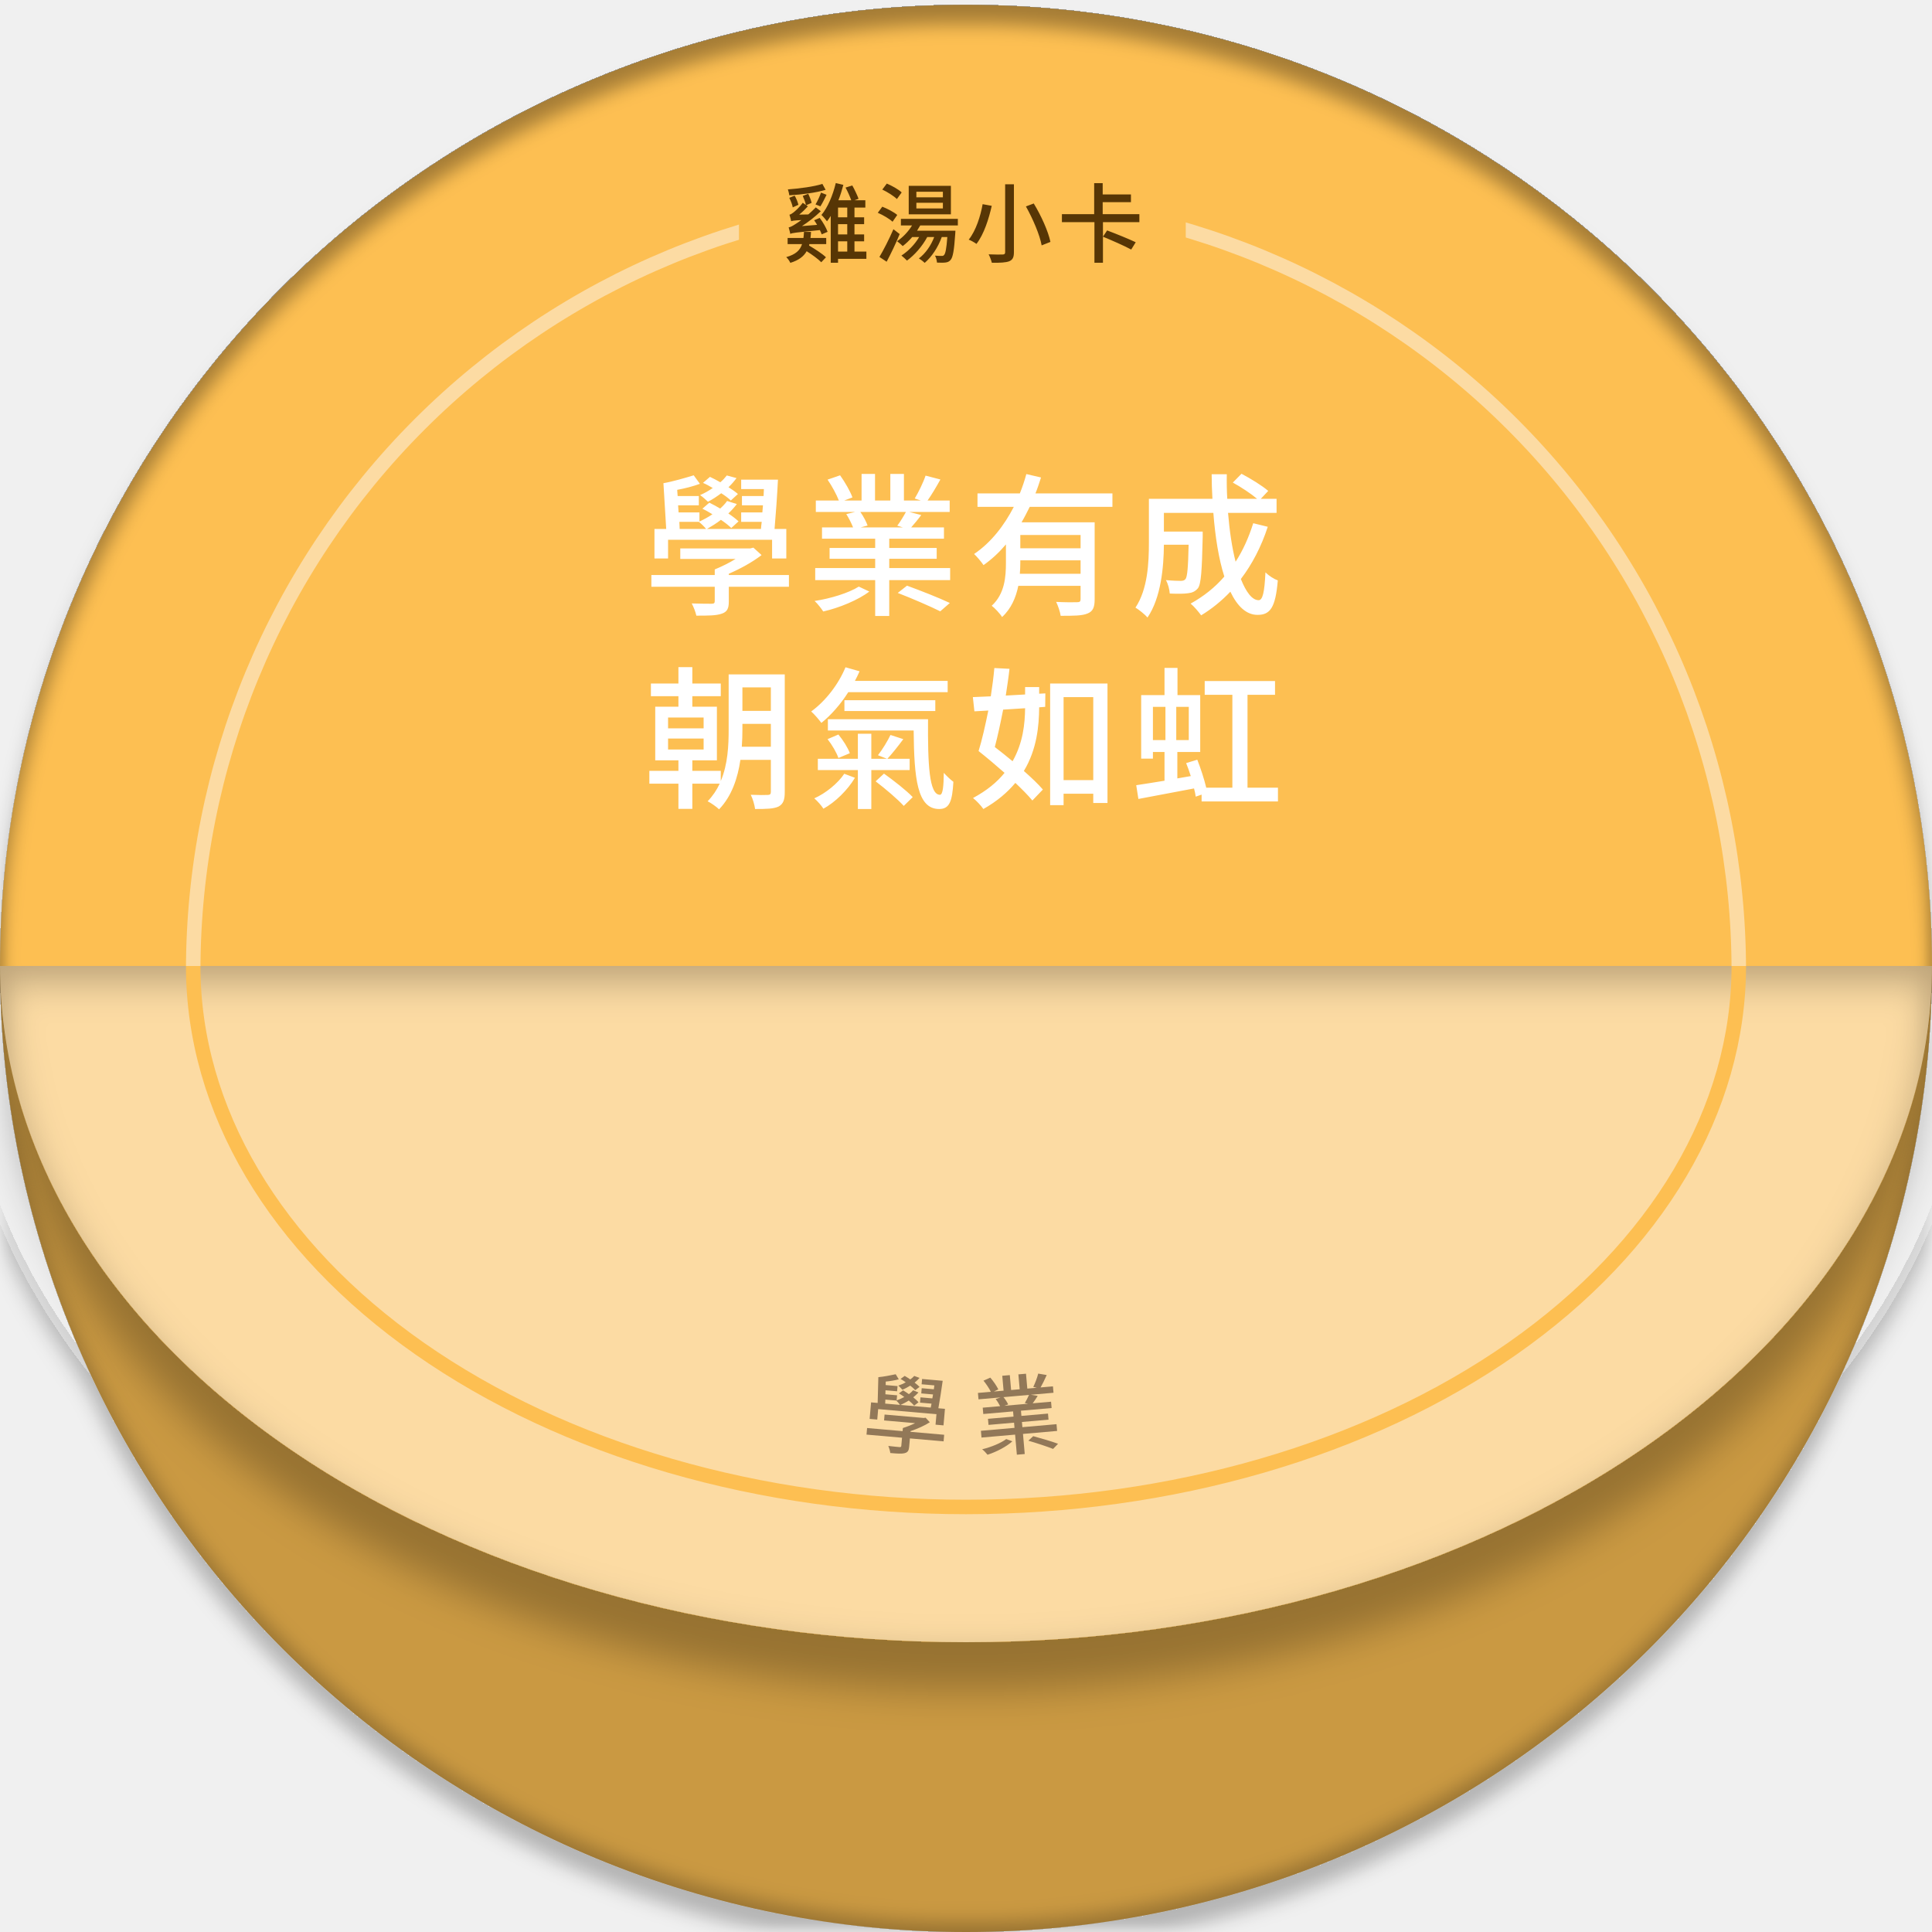
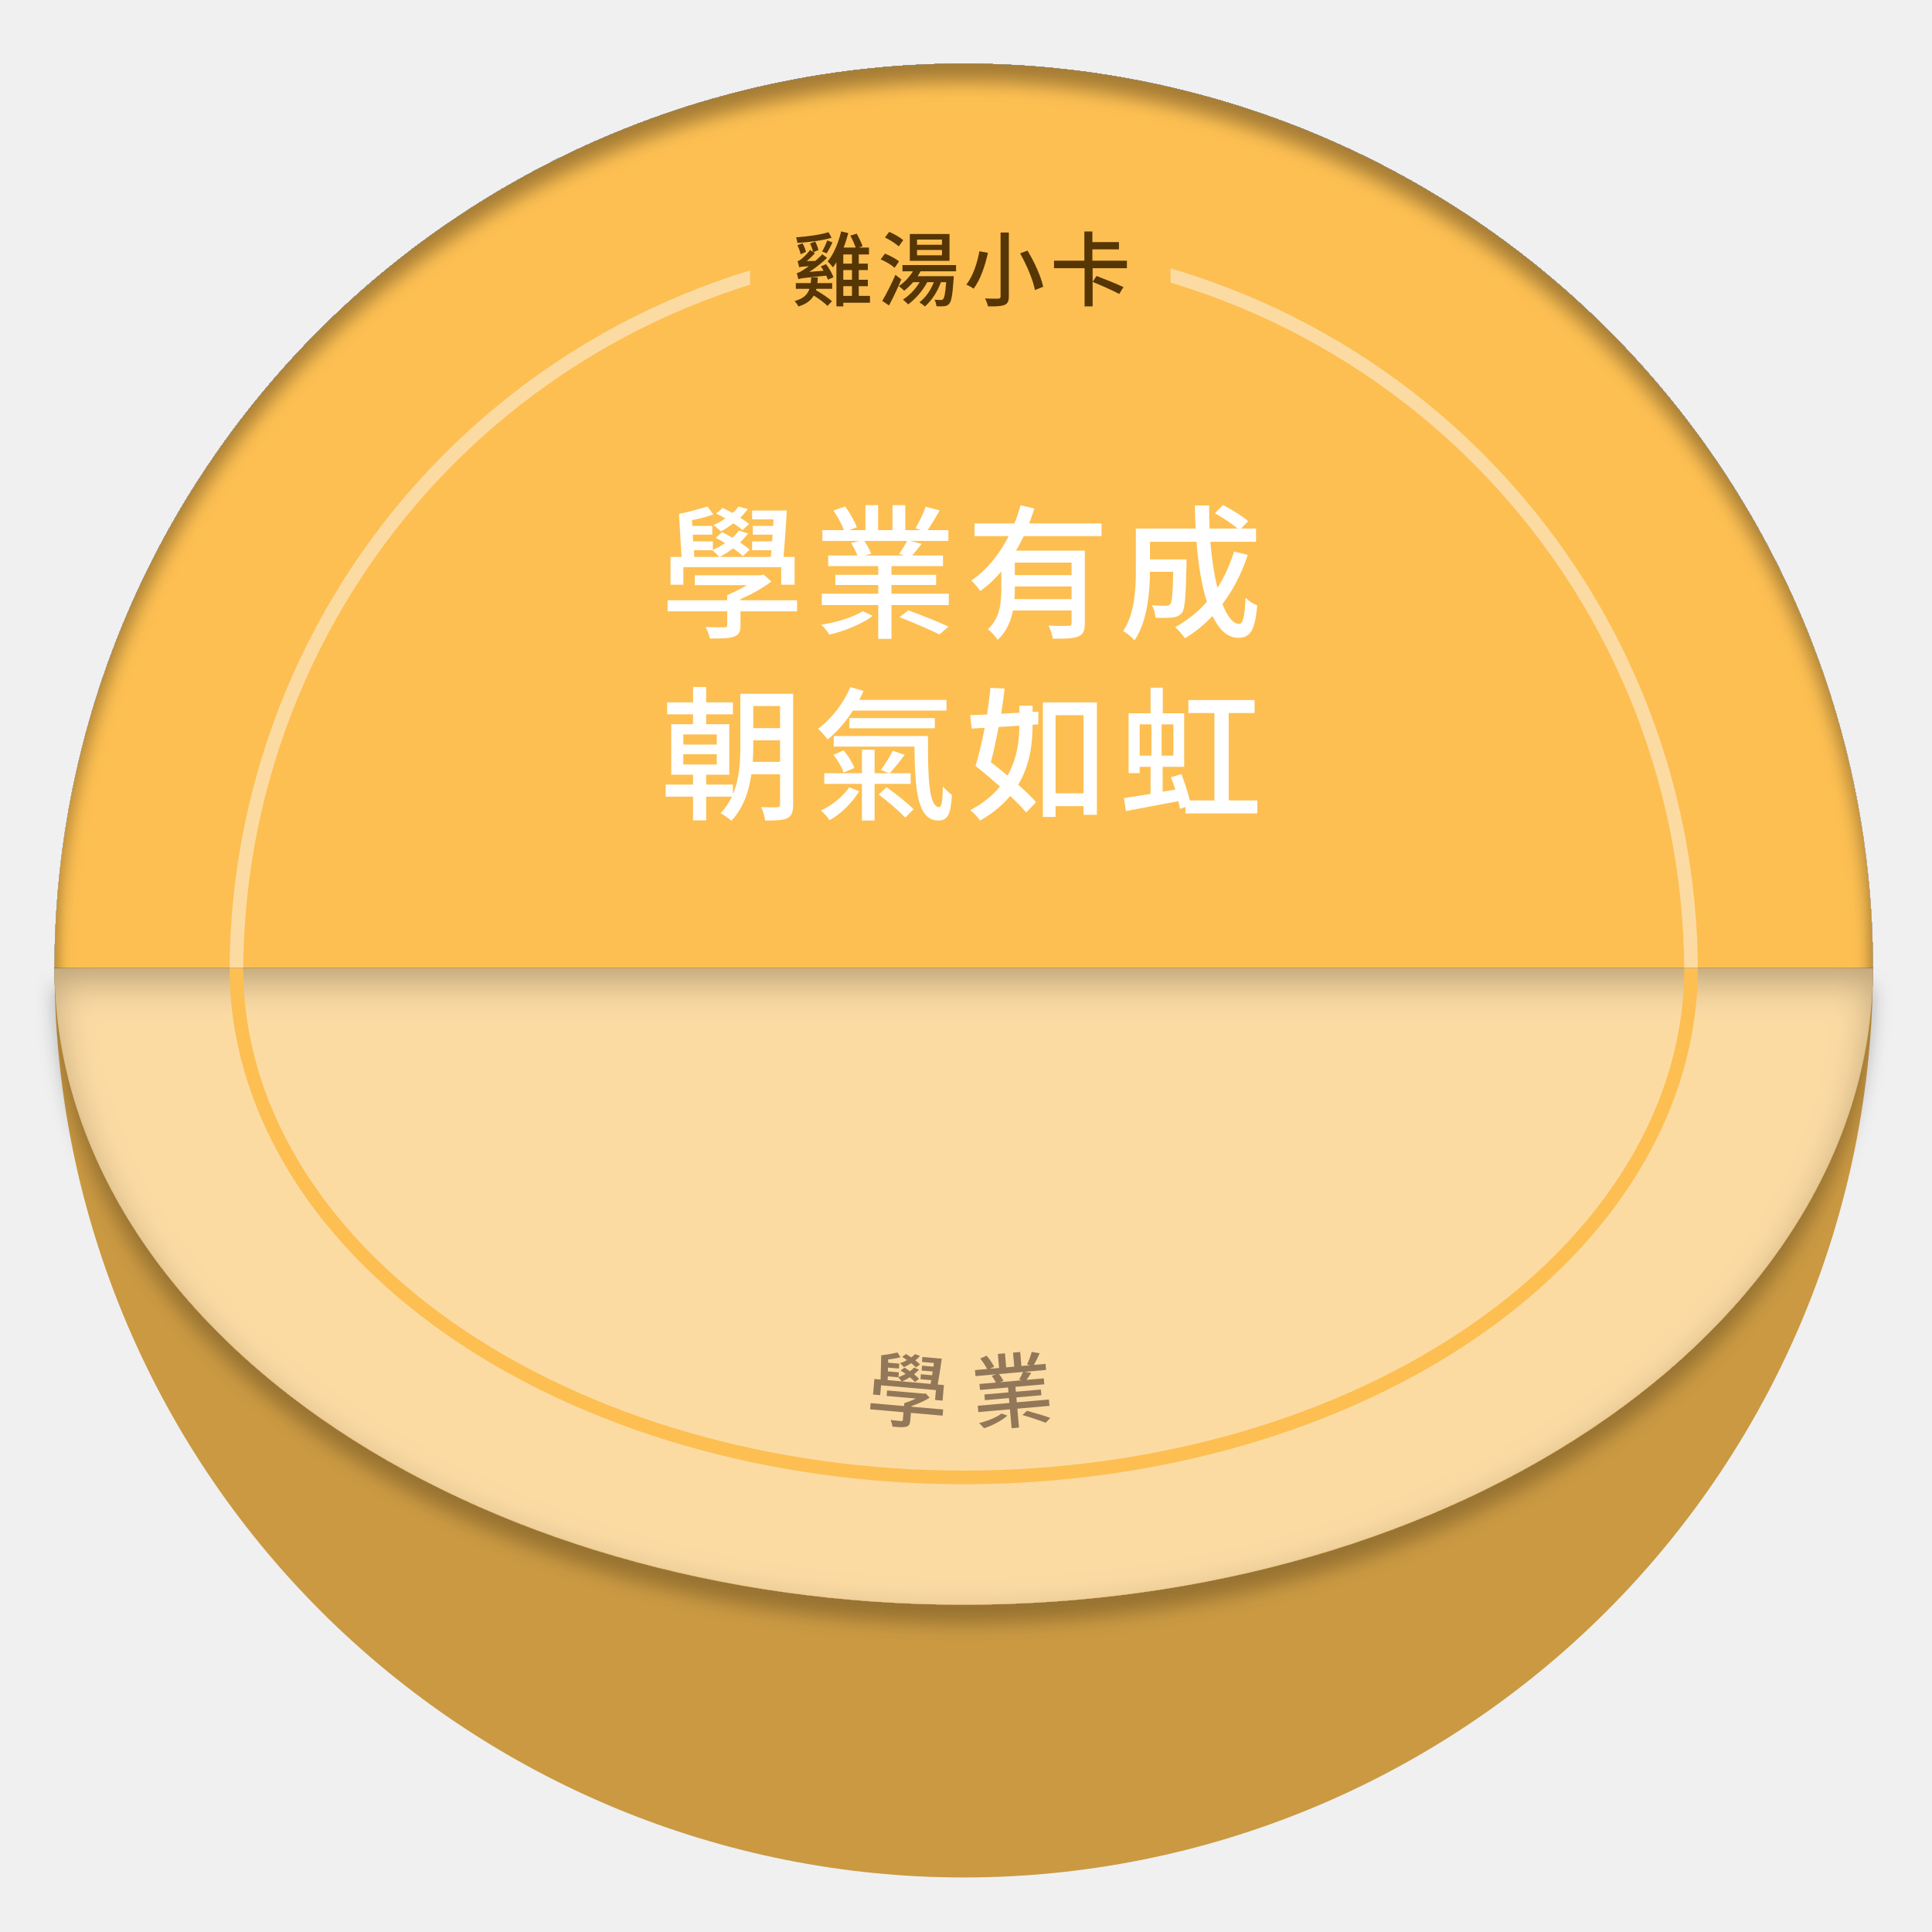
- <svg xmlns="http://www.w3.org/2000/svg" width="400" height="400" viewBox="0 0 400 400" fill="none">
-   <g clip-path="url(#clip0_114_13312)">
-     <g filter="url(#filter0_d_114_13312)">
-       <g filter="url(#filter1_i_114_13312)">
-         <path d="M400 200C400 147.222 378.929 96.606 341.421 59.286C303.914 21.966 253.043 1 200 1C146.957 1 96.086 21.966 58.579 59.286C21.071 96.606 8.00932e-06 147.222 0 200L400 200Z" fill="#FDBF52" />
-       </g>
-       <path d="M360 201C360 158.565 343.143 117.869 313.137 87.863C283.131 57.857 242.435 41 200 41C157.565 41 116.869 57.857 86.863 87.863C56.857 117.869 40 158.565 40 201" stroke="#FCDBA3" stroke-width="3" />
-       <g filter="url(#filter2_i_114_13312)">
-         <path d="M1.74846e-05 200C1.28474e-05 253.043 21.071 303.914 58.579 341.421C96.086 378.929 146.957 400 200 400C253.043 400 303.914 378.929 341.421 341.421C378.929 303.914 400 253.043 400 200L200 200L1.74846e-05 200Z" fill="#FDBF52" />
-         <path d="M1.74846e-05 200C1.28474e-05 253.043 21.071 303.914 58.579 341.421C96.086 378.929 146.957 400 200 400C253.043 400 303.914 378.929 341.421 341.421C378.929 303.914 400 253.043 400 200L200 200L1.74846e-05 200Z" fill="black" fill-opacity="0.2" />
-       </g>
-       <g filter="url(#filter3_di_114_13312)">
-         <path d="M1.22392e-05 200C8.99315e-06 237.13 21.071 272.74 58.579 298.995C96.086 325.25 146.957 340 200 340C253.043 340 303.914 325.25 341.421 298.995C378.929 272.74 400 237.13 400 200L200 200L1.22392e-05 200Z" fill="#FCDBA3" />
-       </g>
-       <path d="M40 200C40 229.704 56.857 258.192 86.863 279.196C116.869 300.2 157.565 312 200 312C242.435 312 283.131 300.2 313.137 279.196C343.143 258.192 360 229.704 360 200" stroke="#FDBF52" stroke-width="3" />
-       <path d="M152.78 102.28C152.268 101.832 151.596 101.352 150.828 100.872C151.468 100.264 152.012 99.624 152.492 98.984L150.476 98.44C150.124 98.888 149.676 99.4 149.132 99.848C148.428 99.432 147.66 99.048 146.988 98.728L145.548 99.976C146.22 100.264 146.924 100.648 147.564 101.032C146.764 101.608 145.836 102.12 144.94 102.504C145.452 102.824 146.22 103.56 146.572 103.88C147.468 103.432 148.428 102.792 149.324 102.12C150.124 102.632 150.828 103.144 151.308 103.624L152.78 102.28ZM140.652 108.04H144.684C145.132 108.36 145.868 109.096 146.188 109.512H140.716L140.652 108.04ZM138.316 111.752H159.852V115.624H162.796V109.512H160.364C160.62 106.632 160.908 102.536 161.068 99.304H153.452V101.256H158.156L158.092 102.696H153.612V104.616H157.964L157.836 106.088H153.452V108.04H157.708C157.644 108.552 157.58 109.032 157.548 109.512H146.38C147.308 108.968 148.332 108.36 149.26 107.624C150.156 108.232 150.892 108.808 151.404 109.32L152.908 107.944C152.364 107.432 151.66 106.888 150.796 106.312C151.468 105.672 152.044 105.032 152.556 104.36L150.54 103.72C150.156 104.264 149.676 104.776 149.1 105.288C148.364 104.84 147.564 104.424 146.86 104.072L145.42 105.32C146.092 105.64 146.828 106.056 147.5 106.472C146.668 107.048 145.708 107.56 144.812 107.976V106.088H140.492L140.396 104.616H144.684V102.696H140.3L140.204 101.416C141.804 101.128 143.532 100.68 144.908 100.168L143.628 98.408C141.964 98.92 139.212 99.72 137.356 100.04L137.932 109.512H135.5V115.624H138.316V111.752ZM163.34 119.048H150.892V118.792C153.324 117.736 155.82 116.36 157.676 114.92L155.98 113.384L155.34 113.544H140.844V115.72H152.3C150.956 116.552 149.388 117.32 147.98 117.896V119.048H134.86V121.48H147.98V124.456C147.98 124.872 147.82 125 147.308 125C146.828 125 144.972 125 143.212 124.936C143.596 125.64 144.012 126.696 144.172 127.464C146.668 127.464 148.3 127.464 149.452 127.048C150.572 126.664 150.892 125.96 150.892 124.552V121.48H163.34V119.048ZM177.804 121.448C175.756 122.76 171.884 123.944 168.652 124.424C169.26 124.968 170.028 125.96 170.444 126.6C173.74 125.864 177.74 124.2 179.98 122.472L177.804 121.448ZM185.868 122.76C188.78 123.88 192.684 125.576 194.668 126.568L196.652 124.84C194.508 123.816 190.604 122.28 187.788 121.256L185.868 122.76ZM187.564 105.992C187.116 106.824 186.38 108.04 185.772 108.84L186.924 109.192H178.188L179.628 108.808C179.372 108.072 178.764 106.888 178.124 105.992H187.564ZM184.108 117.608V115.688H193.932V113.448H184.108V111.528H195.436V109.192H188.652C189.292 108.456 190.028 107.592 190.732 106.632L188.236 105.992H196.62V103.624H192.044C192.876 102.44 193.836 100.84 194.7 99.272L191.628 98.472C191.148 99.912 190.156 101.928 189.388 103.208L190.636 103.624H187.148V98.12H184.332V103.624H181.164V98.12H178.38V103.624H174.796L176.492 102.984C176.044 101.736 174.924 99.784 173.932 98.408L171.34 99.304C172.236 100.616 173.196 102.376 173.676 103.624H168.908V105.992H177.068L175.212 106.44C175.756 107.272 176.3 108.392 176.62 109.192H170.188V111.528H181.196V113.448H171.756V115.688H181.196V117.608H168.78V120.104H181.196V127.528H184.108V120.104H196.716V117.608H184.108ZM223.724 113.512H211.244V110.76H223.724V113.512ZM211.148 118.792C211.212 118.024 211.244 117.256 211.244 116.552V116.008H223.724V118.792H211.148ZM230.316 104.936V102.152H214.38C214.828 101.064 215.18 99.944 215.532 98.856L212.492 98.152C212.14 99.464 211.692 100.808 211.148 102.152H202.38V104.936H209.9C207.916 108.776 205.196 112.328 201.676 114.696C202.284 115.272 203.18 116.328 203.628 117C205.356 115.784 206.892 114.344 208.268 112.712V116.488C208.268 119.464 208.012 122.952 205.324 125.416C205.9 125.832 207.084 127.08 207.468 127.752C209.356 126.024 210.348 123.688 210.828 121.288H223.724V124.04C223.724 124.52 223.564 124.68 223.02 124.68C222.476 124.712 220.556 124.712 218.668 124.616C219.052 125.416 219.5 126.696 219.596 127.496C222.252 127.496 224.044 127.496 225.164 127.016C226.316 126.568 226.636 125.672 226.636 124.072V108.136H211.5C212.108 107.112 212.652 106.024 213.196 104.936H230.316ZM259.468 108.328C258.54 111.272 257.356 113.928 255.82 116.296C255.084 113.448 254.572 109.992 254.252 106.184H264.3V103.272H261.036L262.572 101.64C261.324 100.552 258.924 99.08 257.036 98.088L255.244 99.912C256.94 100.84 259.02 102.216 260.268 103.272H254.092C253.996 101.608 253.964 99.912 253.996 98.184H250.86C250.86 99.88 250.924 101.608 251.02 103.272H237.868V112.328C237.868 116.456 237.644 121.96 235.084 125.8C235.756 126.184 237.068 127.24 237.58 127.848C240.396 123.72 240.94 117.32 240.972 112.776H246.092C245.996 117.608 245.804 119.432 245.452 119.88C245.228 120.168 244.908 120.264 244.46 120.264C243.948 120.264 242.7 120.232 241.388 120.104C241.836 120.872 242.124 122.024 242.188 122.888C243.724 122.952 245.164 122.952 245.964 122.824C246.828 122.728 247.436 122.472 248.012 121.8C248.684 120.904 248.844 118.152 249.004 111.208V110.056H240.972V106.184H251.212C251.596 111.176 252.332 115.752 253.484 119.368C251.532 121.64 249.164 123.496 246.508 124.968C247.18 125.512 248.236 126.76 248.684 127.4C250.892 126.056 252.908 124.424 254.732 122.504C256.172 125.512 258.028 127.304 260.364 127.304C262.988 127.304 264.076 125.8 264.556 120.168C263.756 119.88 262.7 119.208 261.996 118.504C261.804 122.632 261.42 124.264 260.588 124.264C259.244 124.264 257.996 122.6 256.908 119.88C259.244 116.808 261.132 113.192 262.476 109.064L259.468 108.328ZM153.58 154.6C153.676 153.352 153.708 152.136 153.708 151.016V149.864H159.596V154.6H153.58ZM159.596 142.312V147.176H153.708V142.312H159.596ZM138.316 152.904H145.676V155.176H138.316V152.904ZM138.316 148.552H145.676V150.792H138.316V148.552ZM162.476 139.624H150.86V151.016C150.86 154.312 150.7 158.216 149.228 161.704V159.592H143.34V157.416H148.428V146.312H143.34V144.136H149.228V141.512H143.34V138.12H140.46V141.512H134.764V144.136H140.46V146.312H135.66V157.416H140.46V159.592H134.444V162.248H140.46V167.464H143.34V162.248H149.004C148.396 163.56 147.564 164.808 146.508 165.896C147.18 166.216 148.396 167.08 148.876 167.56C151.532 164.808 152.748 161.032 153.292 157.32H159.596V163.976C159.596 164.424 159.404 164.584 158.956 164.584C158.508 164.616 156.972 164.616 155.436 164.552C155.852 165.352 156.236 166.696 156.332 167.496C158.7 167.496 160.172 167.464 161.196 166.984C162.188 166.44 162.476 165.576 162.476 163.976V139.624ZM196.204 143.304V140.968H177.004C177.356 140.296 177.676 139.656 177.964 138.984L175.052 138.152C173.548 141.768 170.892 145.16 167.948 147.304C168.588 147.848 169.612 149.064 170.06 149.672C172.076 148.04 174.028 145.832 175.628 143.304H196.204ZM193.644 147.208V144.968H174.828V147.208H193.644ZM174.796 160.2C173.484 162.184 170.924 164.264 168.588 165.288C169.196 165.8 170.06 166.76 170.476 167.432C172.908 166.12 175.532 163.528 177.004 161.032L174.796 160.2ZM188.332 159.432V157.096H183.724C184.684 156.072 185.9 154.536 187.02 153.032L184.364 152.168C183.788 153.384 182.7 155.176 181.772 156.36L183.628 157.096H180.396V151.912H177.612V157.096H169.324V159.432H177.612V167.496H180.396V159.432H188.332ZM171.34 153.032C172.268 154.216 173.228 155.848 173.58 156.936L175.948 155.944C175.564 154.856 174.572 153.256 173.58 152.072L171.34 153.032ZM181.292 161.768C183.308 163.304 185.868 165.48 187.116 166.856L188.972 165.032C187.66 163.656 185.036 161.608 183.02 160.168L181.292 161.768ZM171.404 148.904V151.24H189.164C189.26 161.096 189.868 167.496 194.444 167.496C196.556 167.496 197.164 165.96 197.388 161.864C196.78 161.416 196.012 160.68 195.404 160.008C195.372 162.728 195.212 164.552 194.604 164.552C192.364 164.552 192.076 158.28 192.14 148.904H171.404ZM209.644 157.608C208.396 156.584 207.148 155.56 205.964 154.664C206.572 152.392 207.148 149.672 207.692 146.92C209.164 146.824 210.668 146.728 212.236 146.632C212.204 149.8 211.82 153.768 209.644 157.608ZM215.148 142.248H212.236V143.784L208.236 144.008C208.524 142.088 208.812 140.232 209.004 138.472L205.868 138.312C205.708 140.136 205.452 142.12 205.132 144.168L201.42 144.328L201.74 147.272L204.62 147.112C203.98 150.248 203.308 153.256 202.604 155.496C204.268 156.808 206.156 158.408 207.98 160.008C206.444 161.928 204.3 163.688 201.452 165.224C202.124 165.736 203.116 166.792 203.596 167.496C206.444 165.896 208.588 164.04 210.22 162.088C211.628 163.432 212.876 164.68 213.74 165.736L215.916 163.464C214.956 162.344 213.548 161 211.98 159.624C214.7 155.112 215.116 150.248 215.148 146.44L216.396 146.344L216.428 143.56L215.148 143.624V142.248ZM220.204 161.512V144.328H226.348V161.512H220.204ZM217.42 141.512V166.696H220.204V164.328H226.348V166.248H229.292V141.512H217.42ZM238.7 146.344H241.292V153.224H238.7V146.344ZM246.124 153.224H243.532V146.344H246.124V153.224ZM258.284 163.08V143.848H263.98V141H249.42V143.848H255.148V163.08H249.74C249.324 161.32 248.588 159.08 247.884 157.288L245.58 157.992C245.9 158.792 246.252 159.752 246.54 160.68L243.756 161.16V155.688H248.492V143.912H243.788V138.28H241.1V143.912H236.268V157.064H238.7V155.688H241.1V161.64C238.86 162.024 236.844 162.312 235.244 162.568L235.692 165.416C238.86 164.808 243.116 164.008 247.212 163.24C247.372 163.848 247.5 164.424 247.564 164.936L248.78 164.52V165.928H264.588V163.08H258.284Z" fill="white" />
-       <rect x="153" y="32" width="92.5" height="26" fill="#FDBF52" />
-       <path d="M170.268 38.078C168.522 38.636 165.588 39.032 163.122 39.212C163.23 39.554 163.374 40.058 163.41 40.436C165.93 40.292 168.936 39.914 170.934 39.302L170.268 38.078ZM169.854 42.722C170.25 42.11 170.7 41.21 171.132 40.328L169.98 39.878C169.728 40.634 169.242 41.66 168.846 42.326L169.854 42.722ZM165.3 42.398C165.174 41.858 164.868 41.084 164.526 40.508L163.41 40.958C163.716 41.552 164.04 42.38 164.13 42.938L165.3 42.398ZM166.452 48.014C166.434 48.464 166.398 48.896 166.344 49.274H163.068V50.534H166.056C165.642 51.83 164.742 52.676 162.78 53.234C163.086 53.504 163.482 54.062 163.626 54.422C165.372 53.882 166.398 53.09 167.01 52.01C168.162 52.73 169.404 53.648 170.034 54.296L171.006 53.27C170.25 52.532 168.738 51.56 167.514 50.84L167.568 50.534H171.06V49.274H167.802C167.856 48.878 167.892 48.446 167.91 48.014H166.452ZM168.558 45.602C168.774 45.89 168.972 46.214 169.17 46.556L166.038 46.808C167.352 45.962 168.684 44.936 169.944 43.73L168.9 42.938C168.414 43.442 167.874 43.946 167.352 44.396L165.462 44.432C166.074 43.946 166.704 43.334 167.262 42.722L166.92 42.488L168.036 42.002C167.928 41.48 167.622 40.706 167.334 40.13L166.2 40.562C166.47 41.156 166.758 41.912 166.848 42.434L166.2 41.984C165.534 42.938 164.544 43.784 164.238 44.018C163.95 44.234 163.698 44.396 163.446 44.45C163.572 44.81 163.752 45.512 163.806 45.8C164.04 45.71 164.364 45.638 165.912 45.566C165.372 45.944 164.94 46.25 164.688 46.394C164.112 46.772 163.68 47.006 163.284 47.078C163.392 47.438 163.572 48.158 163.626 48.428C164.04 48.212 164.652 48.158 169.746 47.636C169.908 47.96 170.034 48.266 170.124 48.518L171.348 47.996C171.06 47.186 170.394 45.998 169.71 45.116L168.558 45.602ZM173.508 49.958H175.416V52.082H173.508V49.958ZM175.416 44.99H173.508V42.974H175.416V44.99ZM175.416 48.536H173.508V46.412H175.416V48.536ZM179.376 52.082H176.91V49.958H178.908V48.536H176.91V46.412H178.908V44.99H176.91V42.974H179.16V41.462H176.91L177.756 41.156C177.486 40.418 176.946 39.266 176.46 38.402L175.056 38.834C175.506 39.626 175.974 40.724 176.244 41.462H173.58C173.994 40.436 174.318 39.356 174.606 38.276L173.04 37.898C172.428 40.418 171.402 42.92 170.07 44.504C170.412 44.81 170.988 45.494 171.222 45.818C171.492 45.476 171.744 45.116 171.996 44.702V54.404H173.508V53.594H179.376V52.082ZM195.216 40.85H189.726V39.698H195.216V40.85ZM195.216 43.154H189.726V41.984H195.216V43.154ZM196.872 38.474H188.142V44.378H196.872V38.474ZM186.684 39.842C186.036 39.212 184.668 38.456 183.606 38.006L182.67 39.248C183.732 39.752 185.082 40.598 185.694 41.21L186.684 39.842ZM185.766 44.504C185.1 43.928 183.732 43.208 182.67 42.794L181.734 44.054C182.832 44.522 184.164 45.314 184.794 45.908L185.766 44.504ZM184.974 47.456C184.092 49.508 182.904 51.812 182.076 53.198L183.57 54.188C184.47 52.496 185.496 50.354 186.27 48.464L184.974 47.456ZM198.312 46.682V45.314H186.522V46.682H188.826C188.052 47.96 186.918 49.148 185.73 49.94C186.072 50.192 186.648 50.678 186.9 50.948C187.566 50.444 188.25 49.796 188.862 49.076H190.302C189.402 50.606 188.052 51.992 186.63 52.91C186.954 53.162 187.53 53.684 187.782 53.954C189.366 52.784 190.932 51.02 191.976 49.076H193.416C192.732 50.876 191.616 52.46 190.248 53.504C190.59 53.702 191.202 54.17 191.454 54.422C192.912 53.162 194.19 51.254 194.982 49.076H196.134C195.954 51.524 195.738 52.496 195.468 52.784C195.324 52.964 195.18 53 194.946 52.982C194.712 52.982 194.172 52.982 193.578 52.928C193.812 53.306 193.956 53.936 193.992 54.368C194.694 54.404 195.378 54.404 195.756 54.35C196.188 54.296 196.512 54.17 196.8 53.828C197.286 53.288 197.538 51.884 197.772 48.41C197.79 48.194 197.808 47.762 197.808 47.762H189.87C190.104 47.402 190.32 47.042 190.518 46.682H198.312ZM208.104 38.15V52.208C208.104 52.568 207.978 52.676 207.6 52.694C207.222 52.712 205.908 52.712 204.684 52.658C204.954 53.144 205.242 53.936 205.35 54.404C207.06 54.422 208.212 54.368 208.932 54.098C209.634 53.81 209.922 53.324 209.922 52.208V38.15H208.104ZM212.406 42.74C213.864 45.332 215.286 48.68 215.664 50.804L217.482 50.084C217.032 47.906 215.556 44.63 214.026 42.128L212.406 42.74ZM203.442 42.272C203.028 44.648 202.074 47.744 200.562 49.616C201.012 49.778 201.75 50.192 202.164 50.498C203.73 48.5 204.738 45.242 205.332 42.614L203.442 42.272ZM235.14 50.156C233.754 49.49 231.036 48.392 229.218 47.708L228.354 49.004C230.226 49.778 232.908 50.948 234.204 51.668L235.14 50.156ZM235.896 45.998V44.342H228.3V41.858H234.15V40.256H228.3V37.916H226.536V44.342H219.858V45.998H226.59V54.404H228.354V45.998H235.896Z" fill="#573605" />
-       <path d="M190.385 287.14C190.12 286.864 189.767 286.562 189.36 286.255C189.749 285.946 190.085 285.614 190.385 285.279L189.282 284.875C189.063 285.109 188.787 285.374 188.46 285.598C188.086 285.331 187.675 285.078 187.314 284.866L186.446 285.494C186.808 285.689 187.184 285.939 187.523 286.185C187.047 286.469 186.502 286.71 185.981 286.881C186.252 287.086 186.646 287.536 186.828 287.732C187.352 287.525 187.921 287.214 188.456 286.881C188.88 287.207 189.249 287.529 189.494 287.821L190.385 287.14ZM183.307 289.773L185.566 289.971C185.801 290.172 186.178 290.621 186.337 290.869L183.27 290.601L183.307 289.773ZM181.816 291.739L193.884 292.795L193.694 294.964L195.344 295.109L195.643 291.684L194.28 291.564C194.565 289.963 194.927 287.682 195.175 285.879L190.908 285.505L190.812 286.599L193.448 286.83L193.341 287.634L190.831 287.414L190.737 288.49L193.176 288.703L193.032 289.522L190.575 289.307L190.479 290.401L192.864 290.609C192.803 290.893 192.744 291.159 192.702 291.426L186.444 290.879C186.991 290.62 187.595 290.329 188.151 289.962C188.623 290.347 189.007 290.706 189.269 291.018L190.179 290.32C189.899 290.007 189.532 289.667 189.076 289.302C189.484 288.977 189.838 288.646 190.158 288.295L189.059 287.837C188.817 288.123 188.523 288.387 188.176 288.645C187.785 288.358 187.357 288.086 186.98 287.854L186.112 288.483C186.473 288.695 186.865 288.964 187.221 289.23C186.726 289.512 186.163 289.752 185.641 289.941L185.734 288.883L183.313 288.672L183.331 287.842L185.734 288.052L185.828 286.976L183.371 286.761L183.38 286.039C184.291 285.956 185.281 285.79 186.078 285.571L185.447 284.522C184.489 284.727 182.908 285.04 181.852 285.129L181.71 290.465L180.348 290.345L180.048 293.77L181.626 293.908L181.816 291.739ZM195.48 297.054L188.505 296.444L188.518 296.3C189.932 295.828 191.398 295.179 192.509 294.463L191.634 293.519L191.267 293.578L183.144 292.867L183.038 294.086L189.457 294.648C188.663 295.048 187.747 295.402 186.93 295.655L186.873 296.301L179.521 295.658L179.402 297.02L186.754 297.664L186.608 299.331C186.588 299.564 186.492 299.628 186.205 299.603C185.936 299.58 184.896 299.489 183.913 299.367C184.094 299.78 184.275 300.392 184.327 300.83C185.726 300.953 186.64 301.033 187.306 300.856C187.952 300.696 188.166 300.317 188.235 299.528L188.386 297.806L195.361 298.417L195.48 297.054Z" fill="#927858" />
-       <path d="M208.331 297.941C207.248 298.776 205.136 299.63 203.348 300.057C203.716 300.332 204.195 300.85 204.459 301.189C206.27 300.615 208.43 299.486 209.601 298.408L208.331 297.941ZM212.914 298.281C214.601 298.765 216.871 299.524 218.032 299.983L219.059 298.917C217.807 298.449 215.544 297.779 213.916 297.344L212.914 298.281ZM213.042 288.801C212.832 289.29 212.479 290.007 212.178 290.485L212.841 290.626L207.945 291.054L208.733 290.768C208.554 290.368 208.155 289.735 207.753 289.264L213.042 288.801ZM211.675 295.48L211.581 294.404L217.086 293.922L216.976 292.667L211.471 293.149L211.377 292.073L217.725 291.518L217.61 290.209L213.809 290.541C214.131 290.097 214.502 289.577 214.849 289.005L213.419 288.768L218.117 288.357L218.001 287.03L215.437 287.255C215.845 286.551 216.304 285.607 216.712 284.686L214.951 284.388C214.753 285.219 214.296 286.397 213.928 287.152L214.648 287.324L212.693 287.495L212.423 284.411L210.845 284.549L211.115 287.633L209.34 287.788L209.07 284.704L207.51 284.84L207.78 287.925L205.772 288.1L206.691 287.659C206.378 286.981 205.655 285.942 205.032 285.22L203.623 285.849C204.19 286.54 204.814 287.479 205.144 288.155L202.472 288.389L202.588 289.716L207.161 289.316L206.143 289.658C206.488 290.097 206.848 290.698 207.067 291.131L203.462 291.446L203.577 292.755L209.745 292.216L209.839 293.292L204.55 293.754L204.66 295.01L209.949 294.547L210.043 295.623L203.086 296.231L203.208 297.63L210.166 297.021L210.53 301.181L212.162 301.039L211.798 296.879L218.863 296.26L218.74 294.862L211.675 295.48Z" fill="#927858" />
-     </g>
+ <svg xmlns="http://www.w3.org/2000/svg" width="425" height="425" viewBox="0 0 425 425" fill="none">
+   <g filter="url(#filter0_i_114_13312)">
+     <path d="M412 213C412 160.222 390.929 109.605 353.421 72.286C315.914 34.966 265.043 14 212 14C158.957 14 108.086 34.966 70.579 72.286C33.071 109.605 12 160.222 12 213L412 213Z" fill="#FDBF52" />
  </g>
+   <path d="M372 214C372 171.565 355.143 130.869 325.137 100.863C295.131 70.857 254.435 54 212 54C169.565 54 128.869 70.857 98.863 100.863C68.857 130.869 52 171.565 52 214" stroke="#FCDBA3" stroke-width="3" />
+   <path d="M12 213C12 266.043 33.071 316.914 70.579 354.421C108.086 391.929 158.957 413 212 413C265.043 413 315.914 391.929 353.421 354.421C390.929 316.914 412 266.043 412 213L212 213L12 213Z" fill="#FDBF52" />
+   <path d="M12 213C12 266.043 33.071 316.914 70.579 354.421C108.086 391.929 158.957 413 212 413C265.043 413 315.914 391.929 353.421 354.421C390.929 316.914 412 266.043 412 213L212 213L12 213Z" fill="black" fill-opacity="0.2" />
+   <g filter="url(#filter1_di_114_13312)">
+     <path d="M12 213C12 250.13 33.071 285.74 70.579 311.995C108.086 338.25 158.957 353 212 353C265.043 353 315.914 338.25 353.421 311.995C390.929 285.74 412 250.13 412 213L212 213L12 213Z" fill="#FCDBA3" />
+   </g>
+   <path d="M52 213C52 242.704 68.857 271.192 98.863 292.196C128.869 313.2 169.565 325 212 325C254.435 325 295.131 313.2 325.137 292.196C355.143 271.192 372 242.704 372 213" stroke="#FDBF52" stroke-width="3" />
+   <path d="M164.78 115.28C164.268 114.832 163.596 114.352 162.828 113.872C163.468 113.264 164.012 112.624 164.492 111.984L162.476 111.44C162.124 111.888 161.676 112.4 161.132 112.848C160.428 112.432 159.66 112.048 158.988 111.728L157.548 112.976C158.22 113.264 158.924 113.648 159.564 114.032C158.764 114.608 157.836 115.12 156.94 115.504C157.452 115.824 158.22 116.56 158.572 116.88C159.468 116.432 160.428 115.792 161.324 115.12C162.124 115.632 162.828 116.144 163.308 116.624L164.78 115.28ZM152.652 121.04H156.684C157.132 121.36 157.868 122.096 158.188 122.512H152.716L152.652 121.04ZM150.316 124.752H171.852V128.624H174.796V122.512H172.364C172.62 119.632 172.908 115.536 173.068 112.304H165.452V114.256H170.156L170.092 115.696H165.612V117.616H169.964L169.836 119.088H165.452V121.04H169.708C169.644 121.552 169.58 122.032 169.548 122.512H158.38C159.308 121.968 160.332 121.36 161.26 120.624C162.156 121.232 162.892 121.808 163.404 122.32L164.908 120.944C164.364 120.432 163.66 119.888 162.796 119.312C163.468 118.672 164.044 118.032 164.556 117.36L162.54 116.72C162.156 117.264 161.676 117.776 161.1 118.288C160.364 117.84 159.564 117.424 158.86 117.072L157.42 118.32C158.092 118.64 158.828 119.056 159.5 119.472C158.668 120.048 157.708 120.56 156.812 120.976V119.088H152.492L152.396 117.616H156.684V115.696H152.3L152.204 114.416C153.804 114.128 155.532 113.68 156.908 113.168L155.628 111.408C153.964 111.92 151.212 112.72 149.356 113.04L149.932 122.512H147.5V128.624H150.316V124.752ZM175.34 132.048H162.892V131.792C165.324 130.736 167.82 129.36 169.676 127.92L167.98 126.384L167.34 126.544H152.844V128.72H164.3C162.956 129.552 161.388 130.32 159.98 130.896V132.048H146.86V134.48H159.98V137.456C159.98 137.872 159.82 138 159.308 138C158.828 138 156.972 138 155.212 137.936C155.596 138.64 156.012 139.696 156.172 140.464C158.668 140.464 160.3 140.464 161.452 140.048C162.572 139.664 162.892 138.96 162.892 137.552V134.48H175.34V132.048ZM189.804 134.448C187.756 135.76 183.884 136.944 180.652 137.424C181.26 137.968 182.028 138.96 182.444 139.6C185.74 138.864 189.74 137.2 191.98 135.472L189.804 134.448ZM197.868 135.76C200.78 136.88 204.684 138.576 206.668 139.568L208.652 137.84C206.508 136.816 202.604 135.28 199.788 134.256L197.868 135.76ZM199.564 118.992C199.116 119.824 198.38 121.04 197.772 121.84L198.924 122.192H190.188L191.628 121.808C191.372 121.072 190.764 119.888 190.124 118.992H199.564ZM196.108 130.608V128.688H205.932V126.448H196.108V124.528H207.436V122.192H200.652C201.292 121.456 202.028 120.592 202.732 119.632L200.236 118.992H208.62V116.624H204.044C204.876 115.44 205.836 113.84 206.7 112.272L203.628 111.472C203.148 112.912 202.156 114.928 201.388 116.208L202.636 116.624H199.148V111.12H196.332V116.624H193.164V111.12H190.38V116.624H186.796L188.492 115.984C188.044 114.736 186.924 112.784 185.932 111.408L183.34 112.304C184.236 113.616 185.196 115.376 185.676 116.624H180.908V118.992H189.068L187.212 119.44C187.756 120.272 188.3 121.392 188.62 122.192H182.188V124.528H193.196V126.448H183.756V128.688H193.196V130.608H180.78V133.104H193.196V140.528H196.108V133.104H208.716V130.608H196.108ZM235.724 126.512H223.244V123.76H235.724V126.512ZM223.148 131.792C223.212 131.024 223.244 130.256 223.244 129.552V129.008H235.724V131.792H223.148ZM242.316 117.936V115.152H226.38C226.828 114.064 227.18 112.944 227.532 111.856L224.492 111.152C224.14 112.464 223.692 113.808 223.148 115.152H214.38V117.936H221.9C219.916 121.776 217.196 125.328 213.676 127.696C214.284 128.272 215.18 129.328 215.628 130C217.356 128.784 218.892 127.344 220.268 125.712V129.488C220.268 132.464 220.012 135.952 217.324 138.416C217.9 138.832 219.084 140.08 219.468 140.752C221.356 139.024 222.348 136.688 222.828 134.288H235.724V137.04C235.724 137.52 235.564 137.68 235.02 137.68C234.476 137.712 232.556 137.712 230.668 137.616C231.052 138.416 231.5 139.696 231.596 140.496C234.252 140.496 236.044 140.496 237.164 140.016C238.316 139.568 238.636 138.672 238.636 137.072V121.136H223.5C224.108 120.112 224.652 119.024 225.196 117.936H242.316ZM271.468 121.328C270.54 124.272 269.356 126.928 267.82 129.296C267.084 126.448 266.572 122.992 266.252 119.184H276.3V116.272H273.036L274.572 114.64C273.324 113.552 270.924 112.08 269.036 111.088L267.244 112.912C268.94 113.84 271.02 115.216 272.268 116.272H266.092C265.996 114.608 265.964 112.912 265.996 111.184H262.86C262.86 112.88 262.924 114.608 263.02 116.272H249.868V125.328C249.868 129.456 249.644 134.96 247.084 138.8C247.756 139.184 249.068 140.24 249.58 140.848C252.396 136.72 252.94 130.32 252.972 125.776H258.092C257.996 130.608 257.804 132.432 257.452 132.88C257.228 133.168 256.908 133.264 256.46 133.264C255.948 133.264 254.7 133.232 253.388 133.104C253.836 133.872 254.124 135.024 254.188 135.888C255.724 135.952 257.164 135.952 257.964 135.824C258.828 135.728 259.436 135.472 260.012 134.8C260.684 133.904 260.844 131.152 261.004 124.208V123.056H252.972V119.184H263.212C263.596 124.176 264.332 128.752 265.484 132.368C263.532 134.64 261.164 136.496 258.508 137.968C259.18 138.512 260.236 139.76 260.684 140.4C262.892 139.056 264.908 137.424 266.732 135.504C268.172 138.512 270.028 140.304 272.364 140.304C274.988 140.304 276.076 138.8 276.556 133.168C275.756 132.88 274.7 132.208 273.996 131.504C273.804 135.632 273.42 137.264 272.588 137.264C271.244 137.264 269.996 135.6 268.908 132.88C271.244 129.808 273.132 126.192 274.476 122.064L271.468 121.328ZM165.58 167.6C165.676 166.352 165.708 165.136 165.708 164.016V162.864H171.596V167.6H165.58ZM171.596 155.312V160.176H165.708V155.312H171.596ZM150.316 165.904H157.676V168.176H150.316V165.904ZM150.316 161.552H157.676V163.792H150.316V161.552ZM174.476 152.624H162.86V164.016C162.86 167.312 162.7 171.216 161.228 174.704V172.592H155.34V170.416H160.428V159.312H155.34V157.136H161.228V154.512H155.34V151.12H152.46V154.512H146.764V157.136H152.46V159.312H147.66V170.416H152.46V172.592H146.444V175.248H152.46V180.464H155.34V175.248H161.004C160.396 176.56 159.564 177.808 158.508 178.896C159.18 179.216 160.396 180.08 160.876 180.56C163.532 177.808 164.748 174.032 165.292 170.32H171.596V176.976C171.596 177.424 171.404 177.584 170.956 177.584C170.508 177.616 168.972 177.616 167.436 177.552C167.852 178.352 168.236 179.696 168.332 180.496C170.7 180.496 172.172 180.464 173.196 179.984C174.188 179.44 174.476 178.576 174.476 176.976V152.624ZM208.204 156.304V153.968H189.004C189.356 153.296 189.676 152.656 189.964 151.984L187.052 151.152C185.548 154.768 182.892 158.16 179.948 160.304C180.588 160.848 181.612 162.064 182.06 162.672C184.076 161.04 186.028 158.832 187.628 156.304H208.204ZM205.644 160.208V157.968H186.828V160.208H205.644ZM186.796 173.2C185.484 175.184 182.924 177.264 180.588 178.288C181.196 178.8 182.06 179.76 182.476 180.432C184.908 179.12 187.532 176.528 189.004 174.032L186.796 173.2ZM200.332 172.432V170.096H195.724C196.684 169.072 197.9 167.536 199.02 166.032L196.364 165.168C195.788 166.384 194.7 168.176 193.772 169.36L195.628 170.096H192.396V164.912H189.612V170.096H181.324V172.432H189.612V180.496H192.396V172.432H200.332ZM183.34 166.032C184.268 167.216 185.228 168.848 185.58 169.936L187.948 168.944C187.564 167.856 186.572 166.256 185.58 165.072L183.34 166.032ZM193.292 174.768C195.308 176.304 197.868 178.48 199.116 179.856L200.972 178.032C199.66 176.656 197.036 174.608 195.02 173.168L193.292 174.768ZM183.404 161.904V164.24H201.164C201.26 174.096 201.868 180.496 206.444 180.496C208.556 180.496 209.164 178.96 209.388 174.864C208.78 174.416 208.012 173.68 207.404 173.008C207.372 175.728 207.212 177.552 206.604 177.552C204.364 177.552 204.076 171.28 204.14 161.904H183.404ZM221.644 170.608C220.396 169.584 219.148 168.56 217.964 167.664C218.572 165.392 219.148 162.672 219.692 159.92C221.164 159.824 222.668 159.728 224.236 159.632C224.204 162.8 223.82 166.768 221.644 170.608ZM227.148 155.248H224.236V156.784L220.236 157.008C220.524 155.088 220.812 153.232 221.004 151.472L217.868 151.312C217.708 153.136 217.452 155.12 217.132 157.168L213.42 157.328L213.74 160.272L216.62 160.112C215.98 163.248 215.308 166.256 214.604 168.496C216.268 169.808 218.156 171.408 219.98 173.008C218.444 174.928 216.3 176.688 213.452 178.224C214.124 178.736 215.116 179.792 215.596 180.496C218.444 178.896 220.588 177.04 222.22 175.088C223.628 176.432 224.876 177.68 225.74 178.736L227.916 176.464C226.956 175.344 225.548 174 223.98 172.624C226.7 168.112 227.116 163.248 227.148 159.44L228.396 159.344L228.428 156.56L227.148 156.624V155.248ZM232.204 174.512V157.328H238.348V174.512H232.204ZM229.42 154.512V179.696H232.204V177.328H238.348V179.248H241.292V154.512H229.42ZM250.7 159.344H253.292V166.224H250.7V159.344ZM258.124 166.224H255.532V159.344H258.124V166.224ZM270.284 176.08V156.848H275.98V154H261.42V156.848H267.148V176.08H261.74C261.324 174.32 260.588 172.08 259.884 170.288L257.58 170.992C257.9 171.792 258.252 172.752 258.54 173.68L255.756 174.16V168.688H260.492V156.912H255.788V151.28H253.1V156.912H248.268V170.064H250.7V168.688H253.1V174.64C250.86 175.024 248.844 175.312 247.244 175.568L247.692 178.416C250.86 177.808 255.116 177.008 259.212 176.24C259.372 176.848 259.5 177.424 259.564 177.936L260.78 177.52V178.928H276.588V176.08H270.284Z" fill="white" />
+   <rect x="165" y="45" width="92.5" height="26" fill="#FDBF52" />
+   <path d="M182.268 51.078C180.522 51.636 177.588 52.032 175.122 52.212C175.23 52.554 175.374 53.058 175.41 53.436C177.93 53.292 180.936 52.914 182.934 52.302L182.268 51.078ZM181.854 55.722C182.25 55.11 182.7 54.21 183.132 53.328L181.98 52.878C181.728 53.634 181.242 54.66 180.846 55.326L181.854 55.722ZM177.3 55.398C177.174 54.858 176.868 54.084 176.526 53.508L175.41 53.958C175.716 54.552 176.04 55.38 176.13 55.938L177.3 55.398ZM178.452 61.014C178.434 61.464 178.398 61.896 178.344 62.274H175.068V63.534H178.056C177.642 64.83 176.742 65.676 174.78 66.234C175.086 66.504 175.482 67.062 175.626 67.422C177.372 66.882 178.398 66.09 179.01 65.01C180.162 65.73 181.404 66.648 182.034 67.296L183.006 66.27C182.25 65.532 180.738 64.56 179.514 63.84L179.568 63.534H183.06V62.274H179.802C179.856 61.878 179.892 61.446 179.91 61.014H178.452ZM180.558 58.602C180.774 58.89 180.972 59.214 181.17 59.556L178.038 59.808C179.352 58.962 180.684 57.936 181.944 56.73L180.9 55.938C180.414 56.442 179.874 56.946 179.352 57.396L177.462 57.432C178.074 56.946 178.704 56.334 179.262 55.722L178.92 55.488L180.036 55.002C179.928 54.48 179.622 53.706 179.334 53.13L178.2 53.562C178.47 54.156 178.758 54.912 178.848 55.434L178.2 54.984C177.534 55.938 176.544 56.784 176.238 57.018C175.95 57.234 175.698 57.396 175.446 57.45C175.572 57.81 175.752 58.512 175.806 58.8C176.04 58.71 176.364 58.638 177.912 58.566C177.372 58.944 176.94 59.25 176.688 59.394C176.112 59.772 175.68 60.006 175.284 60.078C175.392 60.438 175.572 61.158 175.626 61.428C176.04 61.212 176.652 61.158 181.746 60.636C181.908 60.96 182.034 61.266 182.124 61.518L183.348 60.996C183.06 60.186 182.394 58.998 181.71 58.116L180.558 58.602ZM185.508 62.958H187.416V65.082H185.508V62.958ZM187.416 57.99H185.508V55.974H187.416V57.99ZM187.416 61.536H185.508V59.412H187.416V61.536ZM191.376 65.082H188.91V62.958H190.908V61.536H188.91V59.412H190.908V57.99H188.91V55.974H191.16V54.462H188.91L189.756 54.156C189.486 53.418 188.946 52.266 188.46 51.402L187.056 51.834C187.506 52.626 187.974 53.724 188.244 54.462H185.58C185.994 53.436 186.318 52.356 186.606 51.276L185.04 50.898C184.428 53.418 183.402 55.92 182.07 57.504C182.412 57.81 182.988 58.494 183.222 58.818C183.492 58.476 183.744 58.116 183.996 57.702V67.404H185.508V66.594H191.376V65.082ZM207.216 53.85H201.726V52.698H207.216V53.85ZM207.216 56.154H201.726V54.984H207.216V56.154ZM208.872 51.474H200.142V57.378H208.872V51.474ZM198.684 52.842C198.036 52.212 196.668 51.456 195.606 51.006L194.67 52.248C195.732 52.752 197.082 53.598 197.694 54.21L198.684 52.842ZM197.766 57.504C197.1 56.928 195.732 56.208 194.67 55.794L193.734 57.054C194.832 57.522 196.164 58.314 196.794 58.908L197.766 57.504ZM196.974 60.456C196.092 62.508 194.904 64.812 194.076 66.198L195.57 67.188C196.47 65.496 197.496 63.354 198.27 61.464L196.974 60.456ZM210.312 59.682V58.314H198.522V59.682H200.826C200.052 60.96 198.918 62.148 197.73 62.94C198.072 63.192 198.648 63.678 198.9 63.948C199.566 63.444 200.25 62.796 200.862 62.076H202.302C201.402 63.606 200.052 64.992 198.63 65.91C198.954 66.162 199.53 66.684 199.782 66.954C201.366 65.784 202.932 64.02 203.976 62.076H205.416C204.732 63.876 203.616 65.46 202.248 66.504C202.59 66.702 203.202 67.17 203.454 67.422C204.912 66.162 206.19 64.254 206.982 62.076H208.134C207.954 64.524 207.738 65.496 207.468 65.784C207.324 65.964 207.18 66 206.946 65.982C206.712 65.982 206.172 65.982 205.578 65.928C205.812 66.306 205.956 66.936 205.992 67.368C206.694 67.404 207.378 67.404 207.756 67.35C208.188 67.296 208.512 67.17 208.8 66.828C209.286 66.288 209.538 64.884 209.772 61.41C209.79 61.194 209.808 60.762 209.808 60.762H201.87C202.104 60.402 202.32 60.042 202.518 59.682H210.312ZM220.104 51.15V65.208C220.104 65.568 219.978 65.676 219.6 65.694C219.222 65.712 217.908 65.712 216.684 65.658C216.954 66.144 217.242 66.936 217.35 67.404C219.06 67.422 220.212 67.368 220.932 67.098C221.634 66.81 221.922 66.324 221.922 65.208V51.15H220.104ZM224.406 55.74C225.864 58.332 227.286 61.68 227.664 63.804L229.482 63.084C229.032 60.906 227.556 57.63 226.026 55.128L224.406 55.74ZM215.442 55.272C215.028 57.648 214.074 60.744 212.562 62.616C213.012 62.778 213.75 63.192 214.164 63.498C215.73 61.5 216.738 58.242 217.332 55.614L215.442 55.272ZM247.14 63.156C245.754 62.49 243.036 61.392 241.218 60.708L240.354 62.004C242.226 62.778 244.908 63.948 246.204 64.668L247.14 63.156ZM247.896 58.998V57.342H240.3V54.858H246.15V53.256H240.3V50.916H238.536V57.342H231.858V58.998H238.59V67.404H240.354V58.998H247.896Z" fill="#573605" />
+   <path d="M202.385 300.14C202.12 299.864 201.767 299.562 201.36 299.255C201.749 298.946 202.085 298.614 202.385 298.279L201.282 297.875C201.063 298.109 200.787 298.374 200.46 298.598C200.086 298.331 199.675 298.078 199.314 297.866L198.446 298.494C198.808 298.689 199.184 298.939 199.523 299.185C199.047 299.469 198.502 299.71 197.981 299.881C198.252 300.086 198.646 300.536 198.828 300.732C199.352 300.525 199.921 300.214 200.456 299.881C200.88 300.207 201.249 300.529 201.494 300.821L202.385 300.14ZM195.307 302.773L197.566 302.971C197.801 303.172 198.178 303.621 198.337 303.869L195.27 303.601L195.307 302.773ZM193.816 304.739L205.884 305.795L205.694 307.964L207.344 308.109L207.643 304.684L206.28 304.564C206.565 302.963 206.927 300.682 207.175 298.879L202.908 298.505L202.812 299.599L205.448 299.83L205.341 300.634L202.831 300.414L202.737 301.49L205.176 301.703L205.032 302.522L202.575 302.307L202.479 303.401L204.864 303.609C204.803 303.893 204.744 304.159 204.702 304.426L198.444 303.879C198.991 303.62 199.595 303.329 200.151 302.962C200.623 303.347 201.007 303.706 201.269 304.018L202.179 303.32C201.899 303.007 201.532 302.667 201.076 302.302C201.484 301.977 201.838 301.646 202.158 301.295L201.059 300.837C200.817 301.123 200.523 301.387 200.176 301.645C199.785 301.358 199.357 301.086 198.98 300.854L198.112 301.483C198.473 301.695 198.865 301.964 199.221 302.23C198.726 302.512 198.163 302.752 197.641 302.941L197.734 301.883L195.313 301.672L195.331 300.842L197.734 301.052L197.828 299.976L195.371 299.761L195.38 299.039C196.291 298.956 197.281 298.79 198.078 298.571L197.447 297.522C196.489 297.727 194.908 298.04 193.852 298.129L193.71 303.465L192.348 303.345L192.048 306.77L193.626 306.908L193.816 304.739ZM207.48 310.054L200.505 309.444L200.518 309.3C201.932 308.828 203.398 308.179 204.509 307.463L203.634 306.519L203.267 306.578L195.144 305.867L195.038 307.086L201.457 307.648C200.663 308.048 199.747 308.402 198.93 308.655L198.873 309.301L191.521 308.658L191.402 310.02L198.754 310.664L198.608 312.331C198.588 312.564 198.492 312.628 198.205 312.603C197.936 312.58 196.896 312.489 195.913 312.367C196.094 312.78 196.275 313.392 196.327 313.83C197.726 313.953 198.64 314.033 199.306 313.856C199.952 313.696 200.166 313.317 200.235 312.528L200.386 310.806L207.361 311.417L207.48 310.054Z" fill="#927858" />
+   <path d="M220.331 310.941C219.248 311.776 217.136 312.63 215.348 313.057C215.716 313.332 216.195 313.85 216.459 314.189C218.27 313.615 220.43 312.486 221.601 311.408L220.331 310.941ZM224.914 311.281C226.601 311.765 228.871 312.524 230.032 312.983L231.059 311.917C229.807 311.449 227.544 310.779 225.916 310.344L224.914 311.281ZM225.042 301.801C224.832 302.29 224.479 303.007 224.178 303.485L224.841 303.626L219.945 304.054L220.733 303.768C220.554 303.368 220.155 302.735 219.753 302.264L225.042 301.801ZM223.675 308.48L223.581 307.404L229.086 306.922L228.976 305.667L223.471 306.149L223.377 305.073L229.725 304.518L229.61 303.209L225.809 303.541C226.131 303.097 226.502 302.577 226.849 302.005L225.419 301.768L230.117 301.357L230.001 300.03L227.437 300.255C227.845 299.551 228.304 298.607 228.712 297.686L226.951 297.388C226.753 298.219 226.296 299.397 225.928 300.152L226.648 300.324L224.693 300.495L224.423 297.411L222.845 297.549L223.115 300.633L221.34 300.788L221.07 297.704L219.51 297.84L219.78 300.925L217.772 301.1L218.691 300.659C218.378 299.981 217.655 298.942 217.032 298.22L215.623 298.849C216.19 299.54 216.814 300.479 217.144 301.155L214.472 301.389L214.588 302.716L219.161 302.316L218.143 302.658C218.488 303.097 218.848 303.698 219.067 304.131L215.462 304.446L215.577 305.755L221.745 305.216L221.839 306.292L216.55 306.754L216.66 308.01L221.949 307.547L222.043 308.623L215.086 309.231L215.208 310.63L222.166 310.021L222.53 314.181L224.162 314.039L223.798 309.879L230.863 309.26L230.74 307.862L223.675 308.48Z" fill="#927858" />
  <defs>
-     <filter id="filter0_d_114_13312" x="-4" y="1" width="408" height="407" filterUnits="userSpaceOnUse" color-interpolation-filters="sRGB">
-       <feFlood flood-opacity="0" result="BackgroundImageFix" />
-       <feColorMatrix in="SourceAlpha" type="matrix" values="0 0 0 0 0 0 0 0 0 0 0 0 0 0 0 0 0 0 127 0" result="hardAlpha" />
-       <feOffset dy="4" />
-       <feGaussianBlur stdDeviation="2" />
-       <feComposite in2="hardAlpha" operator="out" />
-       <feColorMatrix type="matrix" values="0 0 0 0 0 0 0 0 0 0 0 0 0 0 0 0 0 0 0.25 0" />
-       <feBlend mode="normal" in2="BackgroundImageFix" result="effect1_dropShadow_114_13312" />
-       <feBlend mode="normal" in="SourceGraphic" in2="effect1_dropShadow_114_13312" result="shape" />
-     </filter>
-     <filter id="filter1_i_114_13312" x="0" y="1" width="400" height="203" filterUnits="userSpaceOnUse" color-interpolation-filters="sRGB">
+     <filter id="filter0_i_114_13312" x="12" y="14" width="400" height="203" filterUnits="userSpaceOnUse" color-interpolation-filters="sRGB">
      <feFlood flood-opacity="0" result="BackgroundImageFix" />
      <feBlend mode="normal" in="SourceGraphic" in2="BackgroundImageFix" result="shape" />
      <feColorMatrix in="SourceAlpha" type="matrix" values="0 0 0 0 0 0 0 0 0 0 0 0 0 0 0 0 0 0 127 0" result="hardAlpha" />
      <feOffset dy="4" />
      <feGaussianBlur stdDeviation="2" />
      <feComposite in2="hardAlpha" operator="arithmetic" k2="-1" k3="1" />
      <feColorMatrix type="matrix" values="0 0 0 0 0 0 0 0 0 0 0 0 0 0 0 0 0 0 0.35 0" />
      <feBlend mode="normal" in2="shape" result="effect1_innerShadow_114_13312" />
    </filter>
-     <filter id="filter2_i_114_13312" x="0" y="198" width="400" height="202" filterUnits="userSpaceOnUse" color-interpolation-filters="sRGB">
-       <feFlood flood-opacity="0" result="BackgroundImageFix" />
-       <feBlend mode="normal" in="SourceGraphic" in2="BackgroundImageFix" result="shape" />
-       <feColorMatrix in="SourceAlpha" type="matrix" values="0 0 0 0 0 0 0 0 0 0 0 0 0 0 0 0 0 0 127 0" result="hardAlpha" />
-       <feOffset dy="-2" />
-       <feGaussianBlur stdDeviation="2" />
-       <feComposite in2="hardAlpha" operator="arithmetic" k2="-1" k3="1" />
-       <feColorMatrix type="matrix" values="0 0 0 0 0 0 0 0 0 0 0 0 0 0 0 0 0 0 0.25 0" />
-       <feBlend mode="normal" in2="shape" result="effect1_innerShadow_114_13312" />
-     </filter>
-     <filter id="filter3_di_114_13312" x="-8" y="200" width="416" height="158" filterUnits="userSpaceOnUse" color-interpolation-filters="sRGB">
+     <filter id="filter1_di_114_13312" x="8" y="213" width="408" height="148" filterUnits="userSpaceOnUse" color-interpolation-filters="sRGB">
      <feFlood flood-opacity="0" result="BackgroundImageFix" />
      <feColorMatrix in="SourceAlpha" type="matrix" values="0 0 0 0 0 0 0 0 0 0 0 0 0 0 0 0 0 0 127 0" result="hardAlpha" />
-       <feOffset dy="10" />
-       <feGaussianBlur stdDeviation="4" />
+       <feOffset dy="4" />
+       <feGaussianBlur stdDeviation="2" />
      <feComposite in2="hardAlpha" operator="out" />
      <feColorMatrix type="matrix" values="0 0 0 0 0 0 0 0 0 0 0 0 0 0 0 0 0 0 0.25 0" />
      <feBlend mode="normal" in2="BackgroundImageFix" result="effect1_dropShadow_114_13312" />
      <feBlend mode="normal" in="SourceGraphic" in2="effect1_dropShadow_114_13312" result="shape" />
      <feColorMatrix in="SourceAlpha" type="matrix" values="0 0 0 0 0 0 0 0 0 0 0 0 0 0 0 0 0 0 127 0" result="hardAlpha" />
      <feOffset dy="3" />
      <feGaussianBlur stdDeviation="4" />
      <feComposite in2="hardAlpha" operator="arithmetic" k2="-1" k3="1" />
      <feColorMatrix type="matrix" values="0 0 0 0 0 0 0 0 0 0 0 0 0 0 0 0 0 0 0.25 0" />
      <feBlend mode="normal" in2="shape" result="effect2_innerShadow_114_13312" />
    </filter>
-     <clipPath id="clip0_114_13312">
-       <rect width="400" height="400" fill="white" />
-     </clipPath>
  </defs>
</svg>
